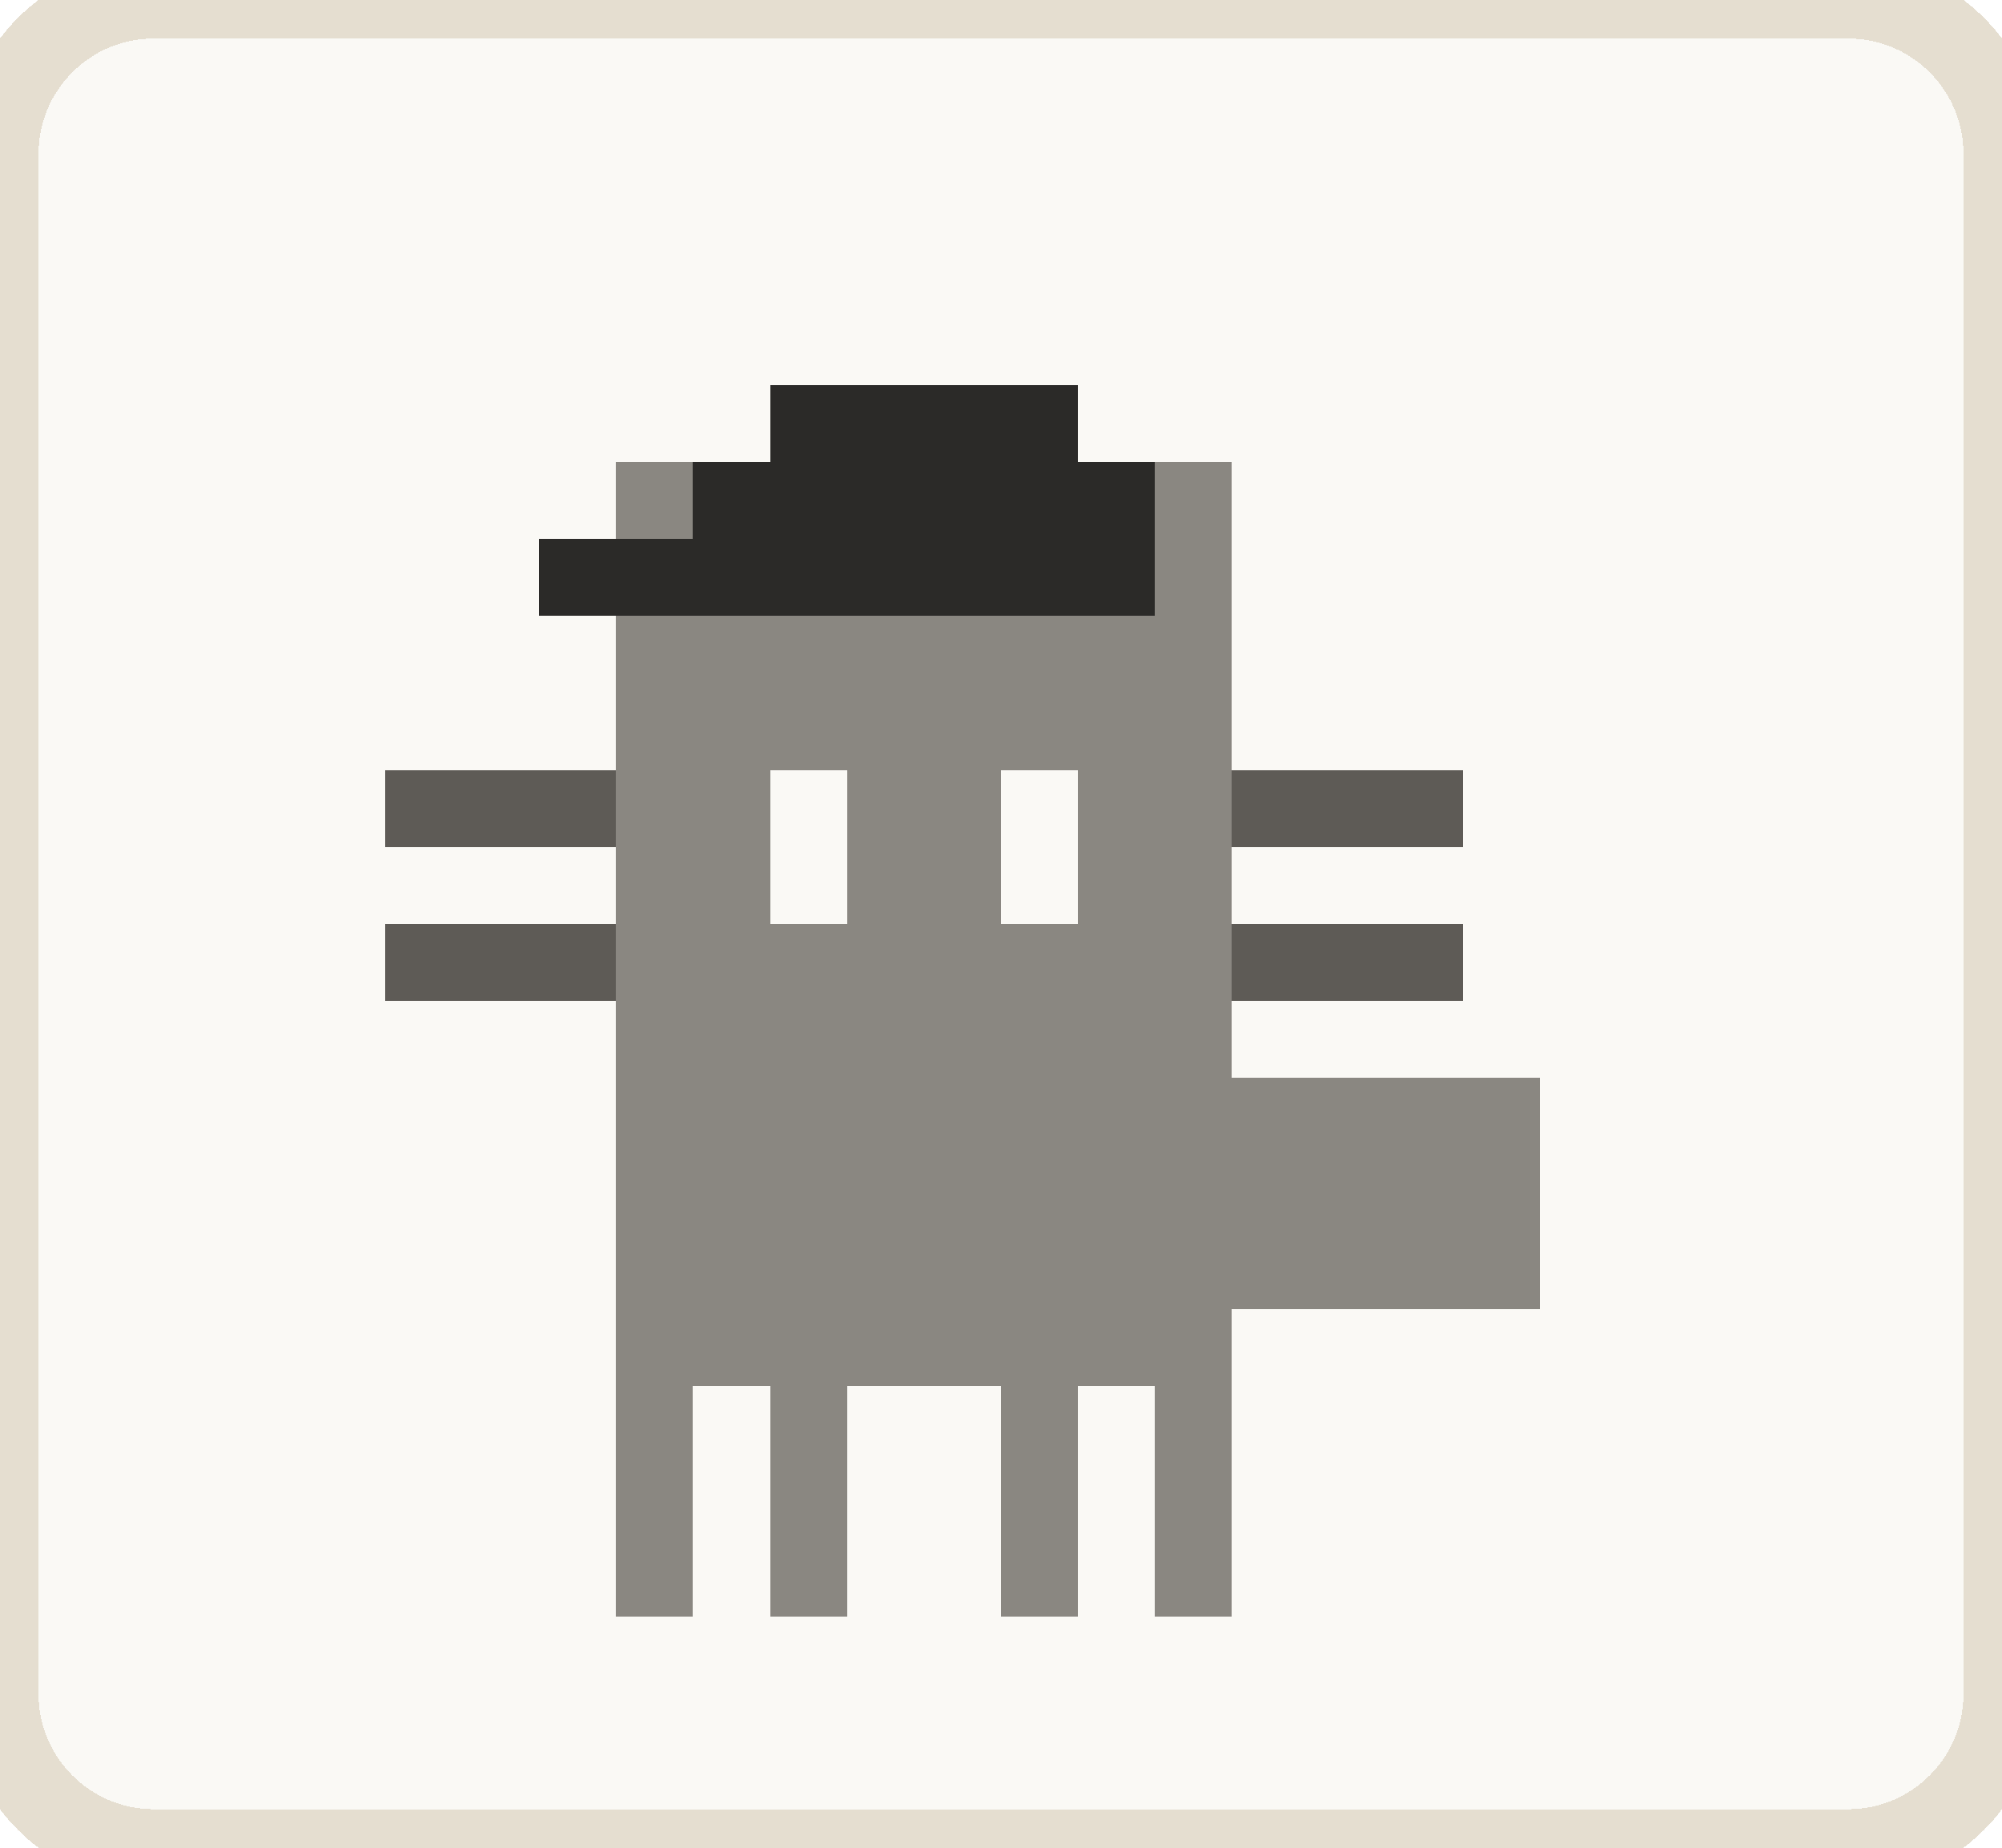
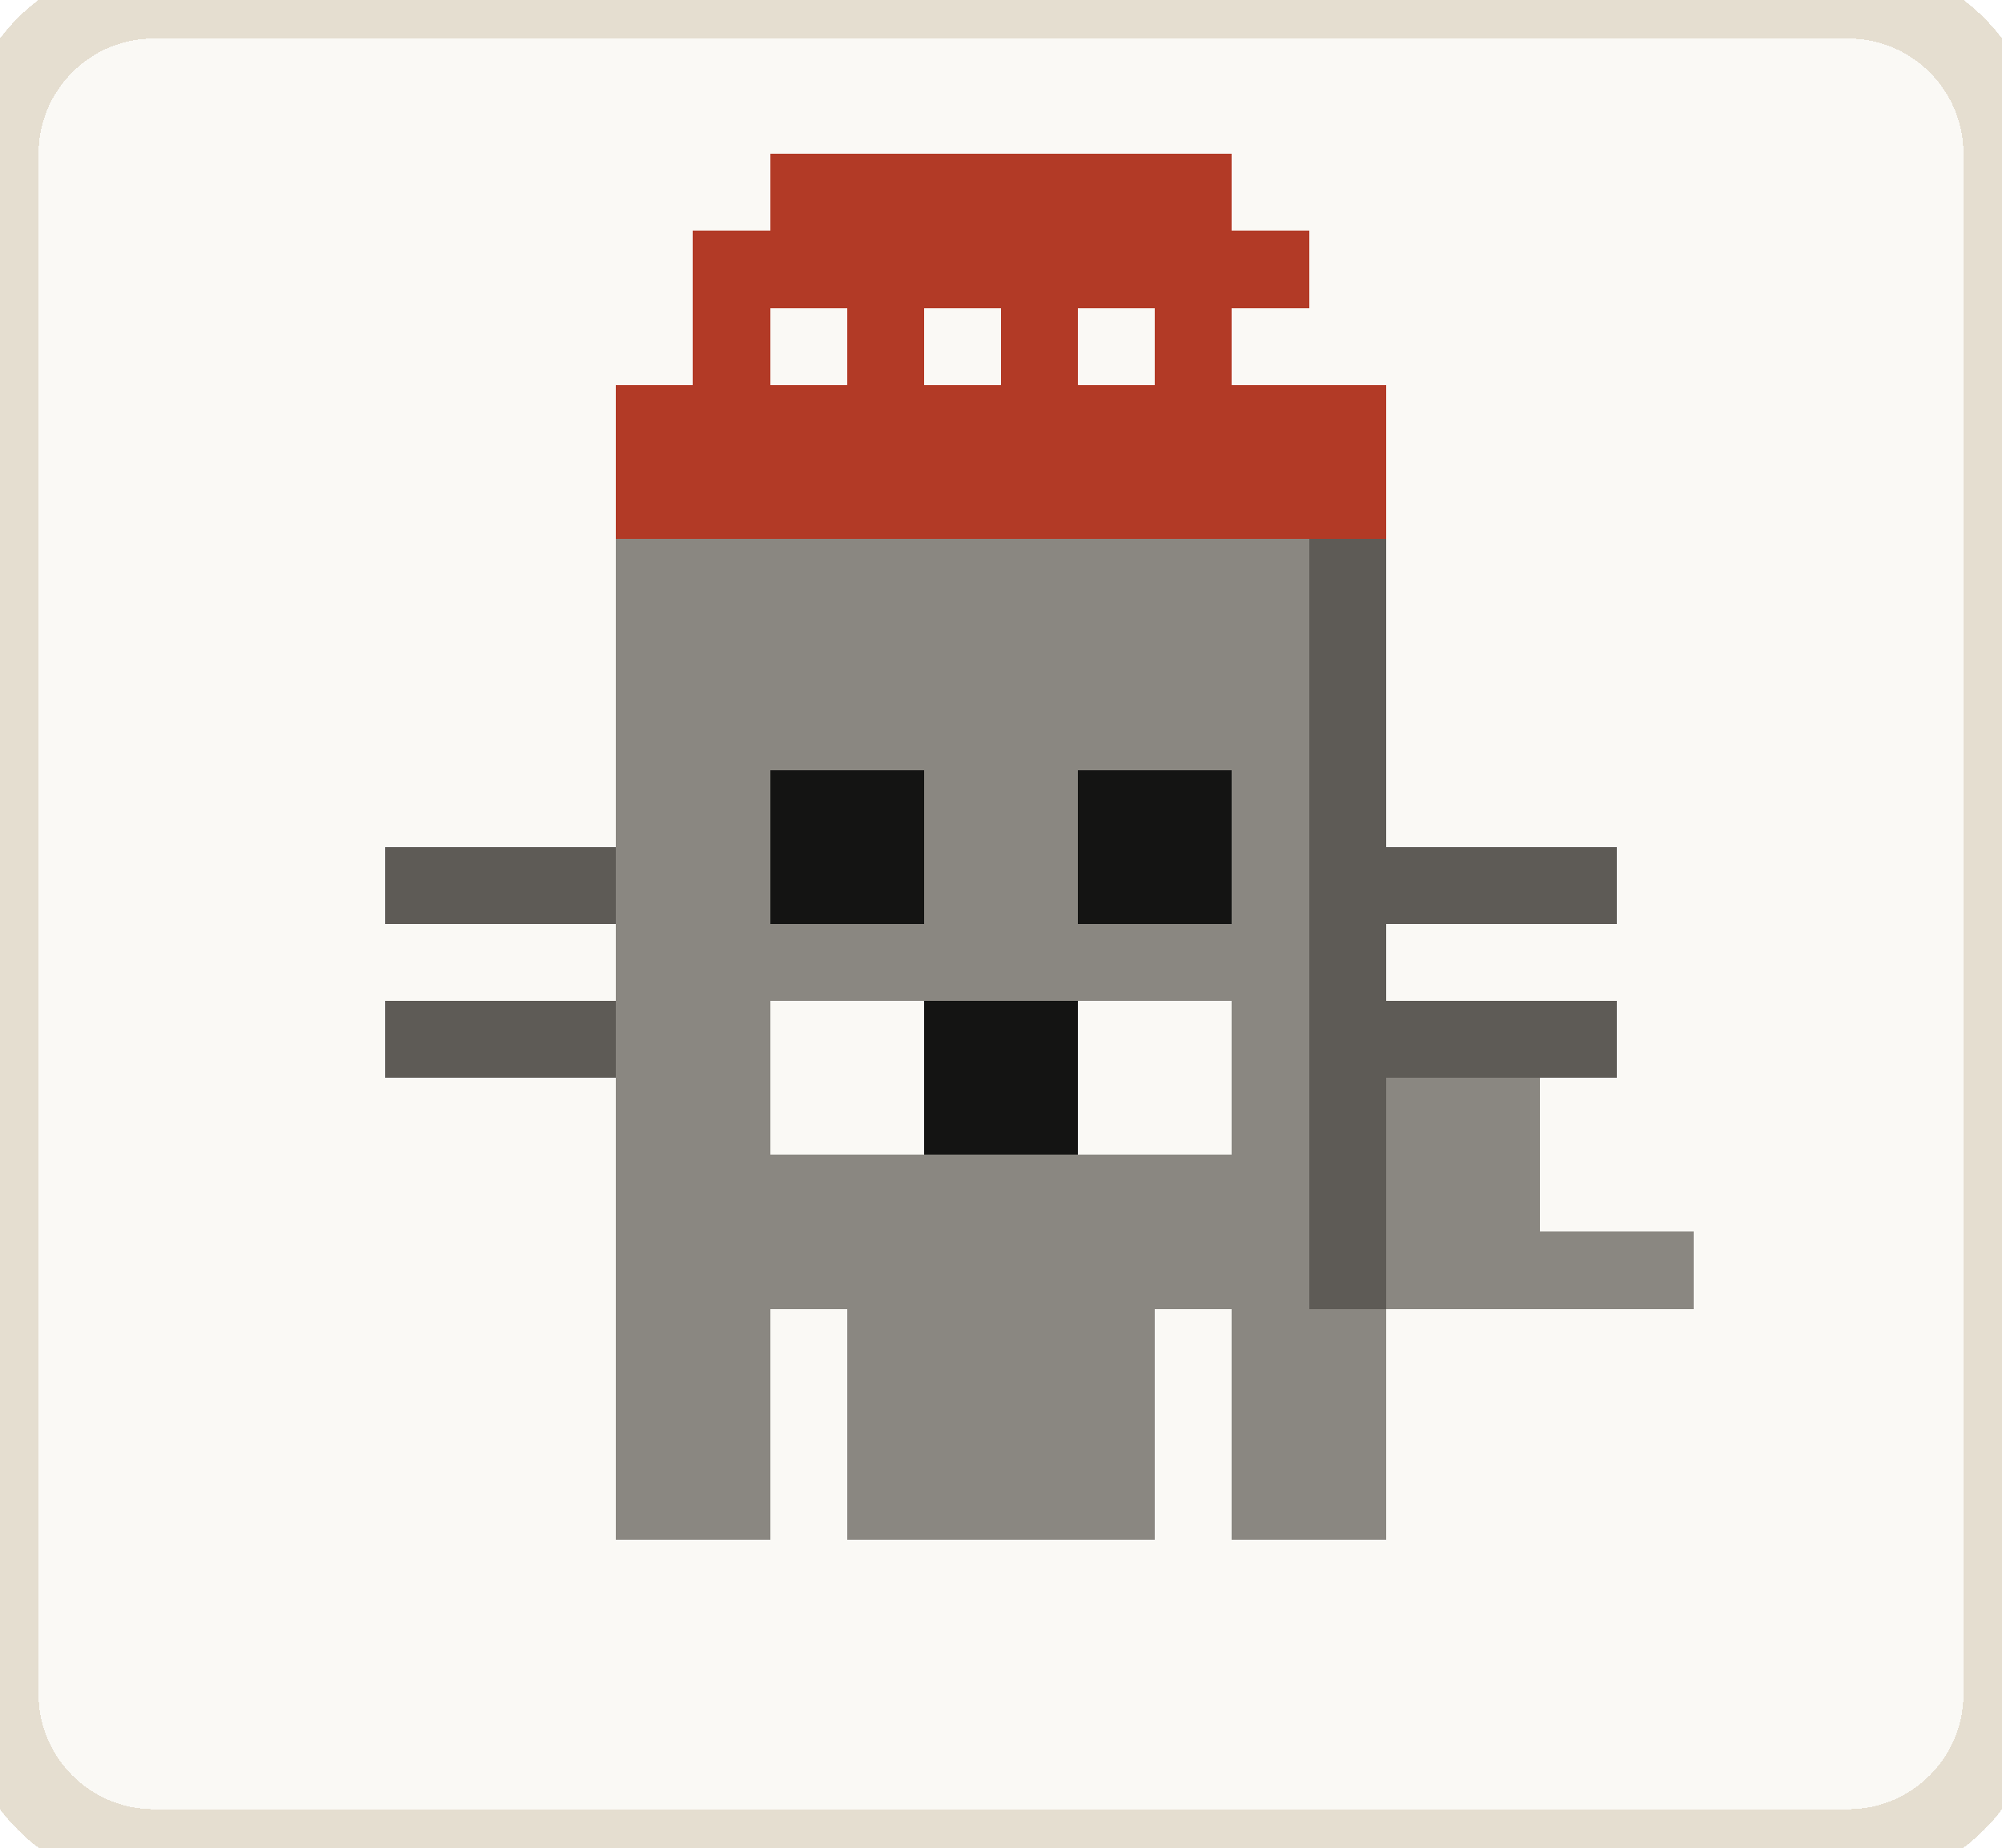
<svg xmlns="http://www.w3.org/2000/svg" viewBox="0 0 26 24" width="208" height="192" shape-rendering="crispEdges" role="img" aria-label="Кот-читатель: Читает быстрее, чем ты скроллишь">
  <rect width="26" height="24" rx="2" fill="#FAF9F5" stroke="#E5DED0" />
  <g transform="translate(2 2)">
-     <rect x="8" y="3" width="4" height="1" fill="#2B2A28" />
-     <rect x="6" y="4" width="1" height="1" fill="#8A8781" />
-     <rect x="7" y="4" width="6" height="1" fill="#2B2A28" />
-     <rect x="13" y="4" width="1" height="1" fill="#8A8781" />
-     <rect x="5" y="5" width="8" height="1" fill="#2B2A28" />
-     <rect x="13" y="5" width="1" height="1" fill="#8A8781" />
-     <rect x="6" y="6" width="8" height="1" fill="#8A8781" />
-     <rect x="6" y="7" width="8" height="1" fill="#8A8781" />
-     <rect x="3" y="8" width="3" height="1" fill="#5E5B56" />
-     <rect x="6" y="8" width="2" height="1" fill="#8A8781" />
-     <rect x="8" y="8" width="1" height="1" fill="#FAF9F5" />
-     <rect x="9" y="8" width="2" height="1" fill="#8A8781" />
-     <rect x="11" y="8" width="1" height="1" fill="#FAF9F5" />
-     <rect x="12" y="8" width="2" height="1" fill="#8A8781" />
-     <rect x="14" y="8" width="3" height="1" fill="#5E5B56" />
-     <rect x="6" y="9" width="2" height="1" fill="#8A8781" />
-     <rect x="8" y="9" width="1" height="1" fill="#FAF9F5" />
-     <rect x="9" y="9" width="2" height="1" fill="#8A8781" />
-     <rect x="11" y="9" width="1" height="1" fill="#FAF9F5" />
-     <rect x="12" y="9" width="2" height="1" fill="#8A8781" />
-     <rect x="3" y="10" width="3" height="1" fill="#5E5B56" />
-     <rect x="6" y="10" width="8" height="1" fill="#8A8781" />
-     <rect x="14" y="10" width="3" height="1" fill="#5E5B56" />
-     <rect x="6" y="11" width="8" height="1" fill="#8A8781" />
-     <rect x="6" y="12" width="12" height="1" fill="#8A8781" />
-     <rect x="6" y="13" width="12" height="1" fill="#8A8781" />
-     <rect x="6" y="14" width="12" height="1" fill="#8A8781" />
-     <rect x="6" y="15" width="8" height="1" fill="#8A8781" />
-     <rect x="6" y="16" width="1" height="1" fill="#8A8781" />
-     <rect x="8" y="16" width="1" height="1" fill="#8A8781" />
-     <rect x="11" y="16" width="1" height="1" fill="#8A8781" />
-     <rect x="13" y="16" width="1" height="1" fill="#8A8781" />
-     <rect x="6" y="17" width="1" height="1" fill="#8A8781" />
-     <rect x="8" y="17" width="1" height="1" fill="#8A8781" />
-     <rect x="11" y="17" width="1" height="1" fill="#8A8781" />
-     <rect x="13" y="17" width="1" height="1" fill="#8A8781" />
-     <rect x="6" y="18" width="1" height="1" fill="#8A8781" />
-     <rect x="8" y="18" width="1" height="1" fill="#8A8781" />
-     <rect x="11" y="18" width="1" height="1" fill="#8A8781" />
-     <rect x="13" y="18" width="1" height="1" fill="#8A8781" />
+     <g class="cat-tail">
+       <rect x="16" y="12" width="2" height="1" fill="#8A8781" />
+       <rect x="16" y="13" width="2" height="1" fill="#8A8781" />
+       <rect x="16" y="14" width="4" height="1" fill="#8A8781" />
+     </g>
+     <g class="cat-body">
+       <rect x="6" y="3" width="2" height="1" fill="#8A8781" />
+       <rect x="14" y="3" width="2" height="1" fill="#8A8781" />
+       <rect x="6" y="4" width="2" height="1" fill="#8A8781" />
+       <rect x="14" y="4" width="2" height="1" fill="#8A8781" />
+       <rect x="6" y="5" width="9" height="1" fill="#8A8781" />
+       <rect x="15" y="5" width="1" height="1" fill="#5E5B56" />
+       <rect x="6" y="6" width="9" height="1" fill="#8A8781" />
+       <rect x="15" y="6" width="1" height="1" fill="#5E5B56" />
+       <rect x="6" y="7" width="9" height="1" fill="#8A8781" />
+       <rect x="15" y="7" width="1" height="1" fill="#5E5B56" />
+       <rect x="6" y="8" width="9" height="1" fill="#8A8781" />
+       <rect x="15" y="8" width="1" height="1" fill="#5E5B56" />
+       <rect x="3" y="9" width="3" height="1" fill="#5E5B56" />
+       <rect x="6" y="9" width="9" height="1" fill="#8A8781" />
+       <rect x="15" y="9" width="4" height="1" fill="#5E5B56" />
+       <rect x="6" y="10" width="9" height="1" fill="#8A8781" />
+       <rect x="15" y="10" width="1" height="1" fill="#5E5B56" />
+       <rect x="3" y="11" width="3" height="1" fill="#5E5B56" />
+       <rect x="6" y="11" width="2" height="1" fill="#8A8781" />
+       <rect x="8" y="11" width="2" height="1" fill="#FAF9F5" />
+       <rect x="10" y="11" width="2" height="1" fill="#141413" />
+       <rect x="12" y="11" width="2" height="1" fill="#FAF9F5" />
+       <rect x="14" y="11" width="1" height="1" fill="#8A8781" />
+       <rect x="15" y="11" width="4" height="1" fill="#5E5B56" />
+       <rect x="6" y="12" width="2" height="1" fill="#8A8781" />
+       <rect x="8" y="12" width="2" height="1" fill="#FAF9F5" />
+       <rect x="10" y="12" width="2" height="1" fill="#141413" />
+       <rect x="12" y="12" width="2" height="1" fill="#FAF9F5" />
+       <rect x="14" y="12" width="1" height="1" fill="#8A8781" />
+       <rect x="15" y="12" width="1" height="1" fill="#5E5B56" />
+       <rect x="6" y="13" width="9" height="1" fill="#8A8781" />
+       <rect x="15" y="13" width="1" height="1" fill="#5E5B56" />
+       <rect x="6" y="14" width="9" height="1" fill="#8A8781" />
+       <rect x="15" y="14" width="1" height="1" fill="#5E5B56" />
+       <rect x="6" y="15" width="2" height="1" fill="#8A8781" />
+       <rect x="9" y="15" width="4" height="1" fill="#8A8781" />
+       <rect x="14" y="15" width="2" height="1" fill="#8A8781" />
+       <rect x="6" y="16" width="2" height="1" fill="#8A8781" />
+       <rect x="9" y="16" width="4" height="1" fill="#8A8781" />
+       <rect x="14" y="16" width="2" height="1" fill="#8A8781" />
+       <rect x="6" y="17" width="2" height="1" fill="#8A8781" />
+       <rect x="9" y="17" width="4" height="1" fill="#8A8781" />
+       <rect x="14" y="17" width="2" height="1" fill="#8A8781" />
+     </g>
+     <g class="cat-eyes">
+       <rect x="8" y="8" width="2" height="1" fill="#141413" />
+       <rect x="12" y="8" width="2" height="1" fill="#141413" />
+       <rect x="8" y="9" width="2" height="1" fill="#141413" />
+       <rect x="12" y="9" width="2" height="1" fill="#141413" />
+     </g>
+     <g class="cat-eyes-shut">
+       <rect x="8" y="9" width="2" height="1" fill="#141413" />
+       <rect x="12" y="9" width="2" height="1" fill="#141413" />
+     </g>
+     <g class="cat-hat">
+       <rect x="8" y="0" width="6" height="1" fill="#B23A26" />
+       <rect x="7" y="1" width="8" height="1" fill="#B23A26" />
+       <rect x="7" y="2" width="1" height="1" fill="#B23A26" />
+       <rect x="8" y="2" width="1" height="1" fill="#FAF9F5" />
+       <rect x="9" y="2" width="1" height="1" fill="#B23A26" />
+       <rect x="10" y="2" width="1" height="1" fill="#FAF9F5" />
+       <rect x="11" y="2" width="1" height="1" fill="#B23A26" />
+       <rect x="12" y="2" width="1" height="1" fill="#FAF9F5" />
+       <rect x="13" y="2" width="1" height="1" fill="#B23A26" />
+       <rect x="14" y="2" width="1" height="1" fill="#FAF9F5" />
+       <rect x="6" y="3" width="10" height="1" fill="#B23A26" />
+       <rect x="6" y="4" width="10" height="1" fill="#B23A26" />
+     </g>
  </g>
</svg>
